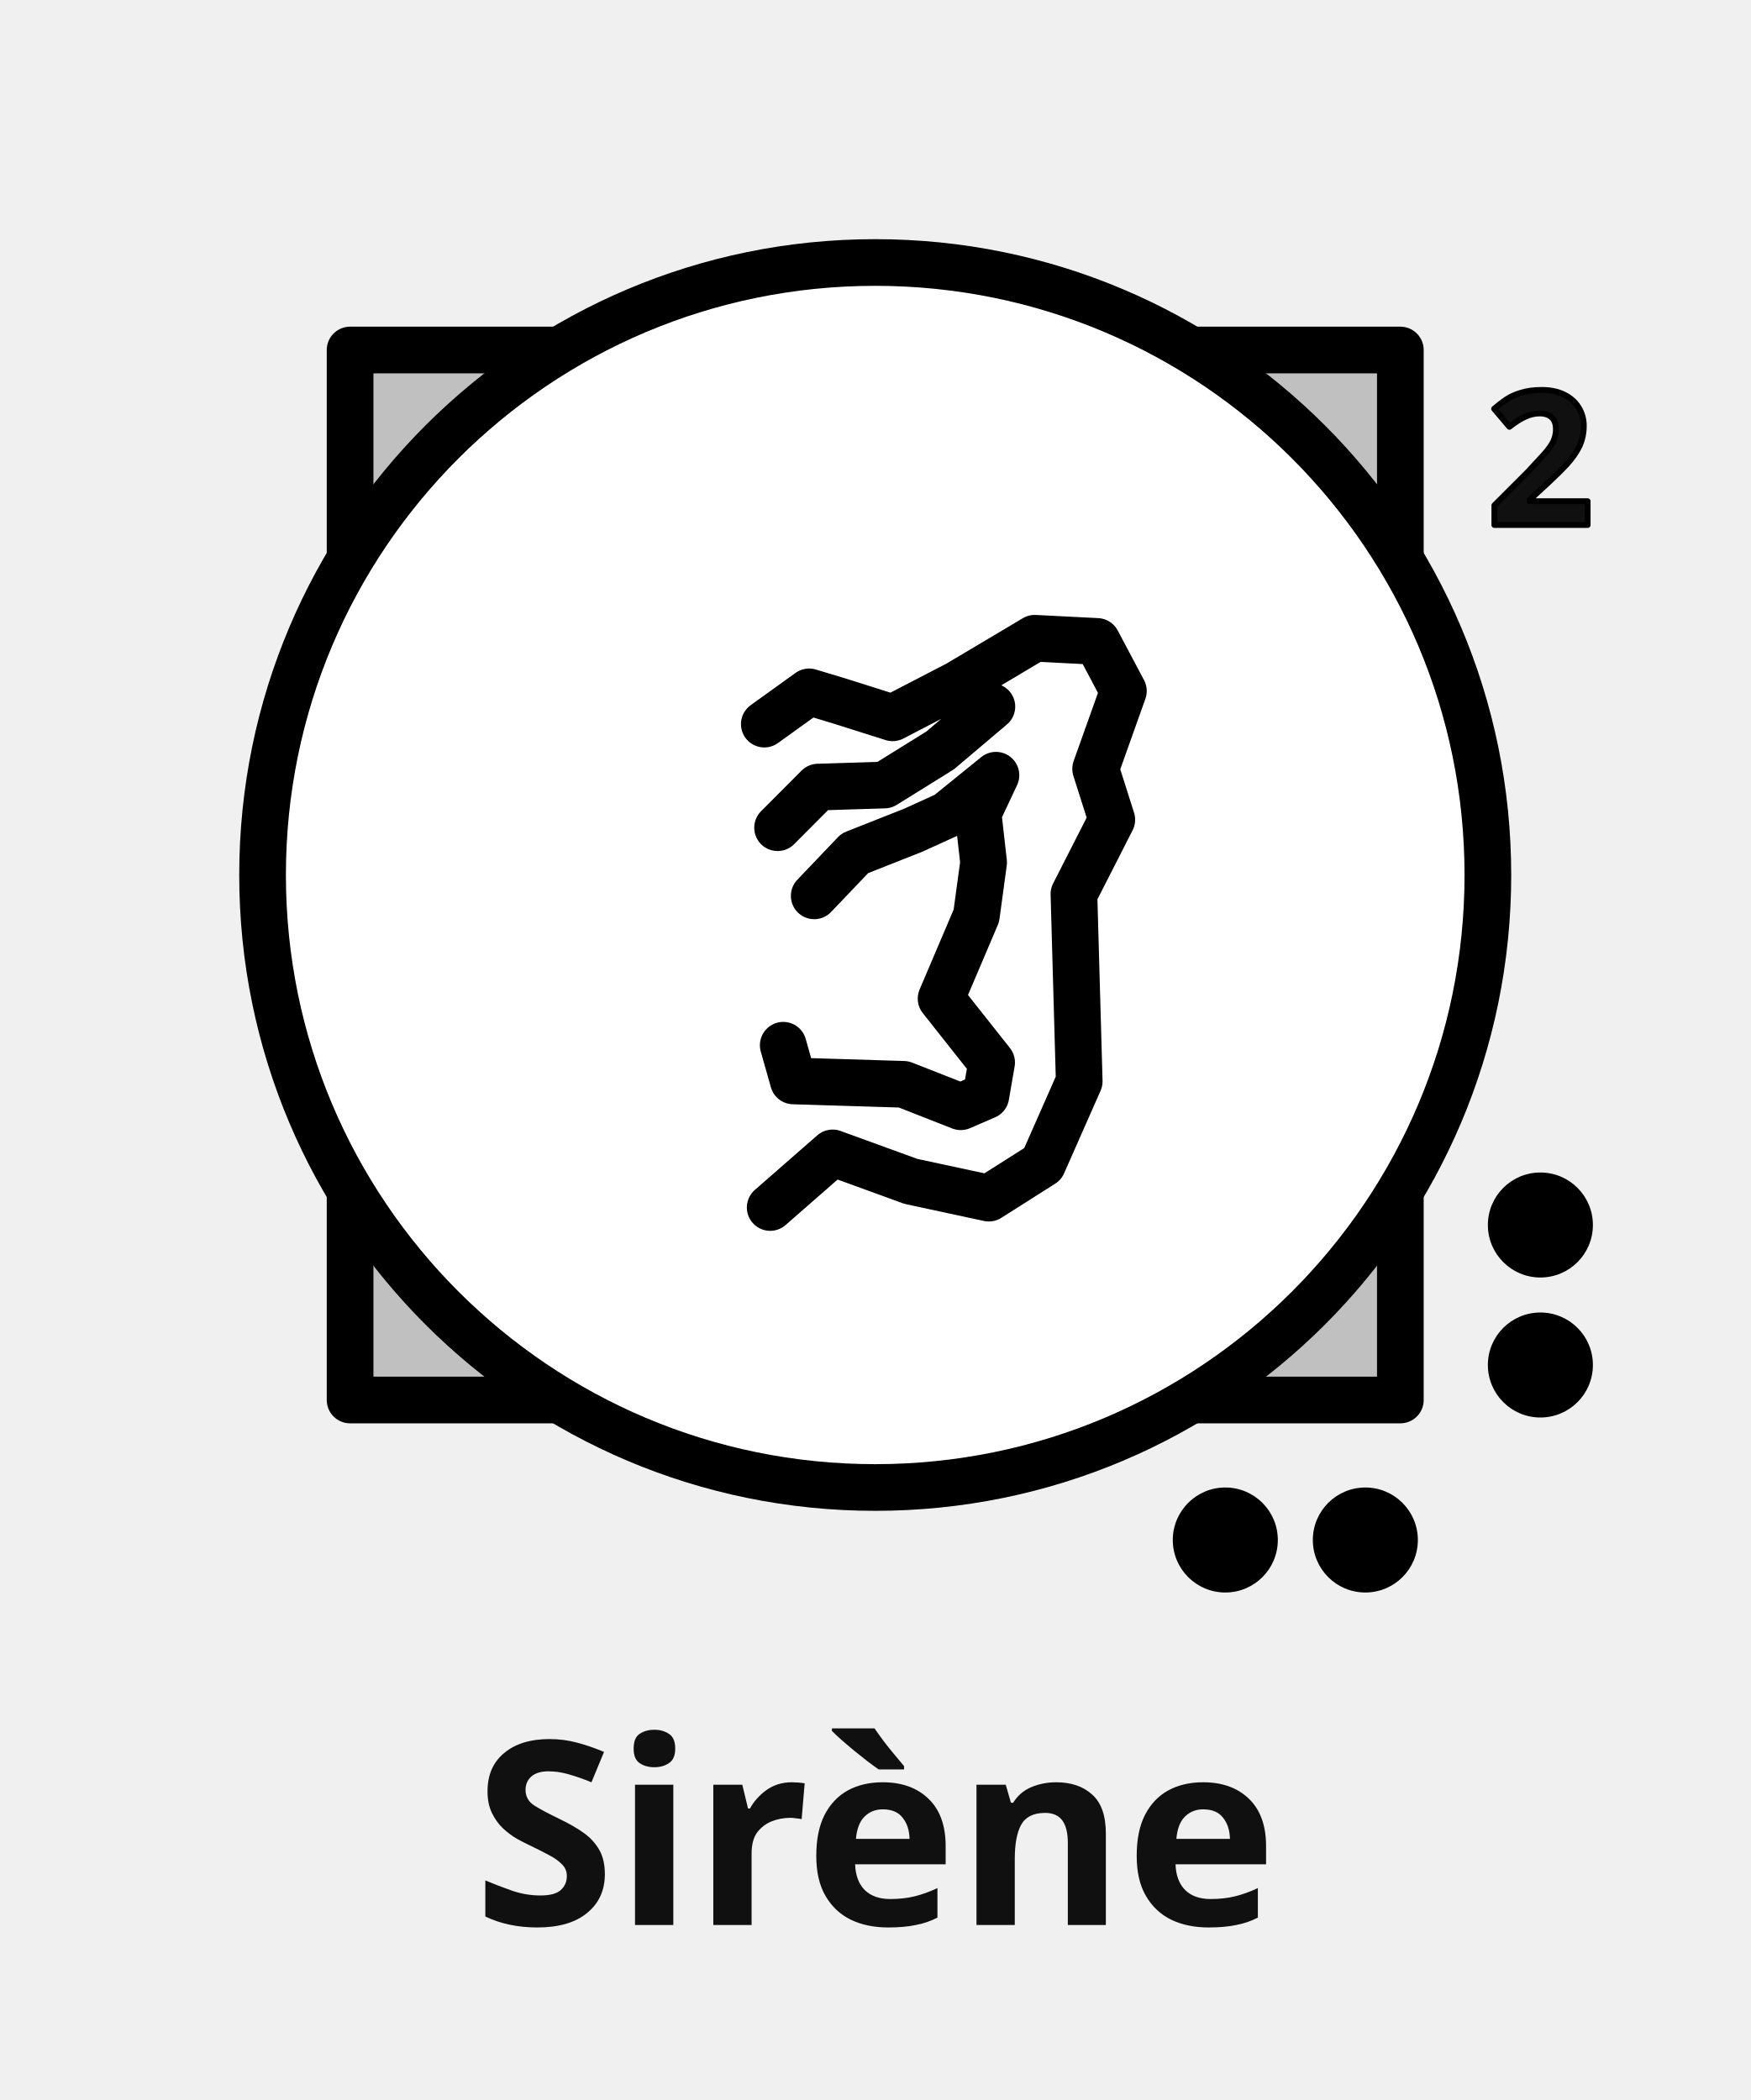
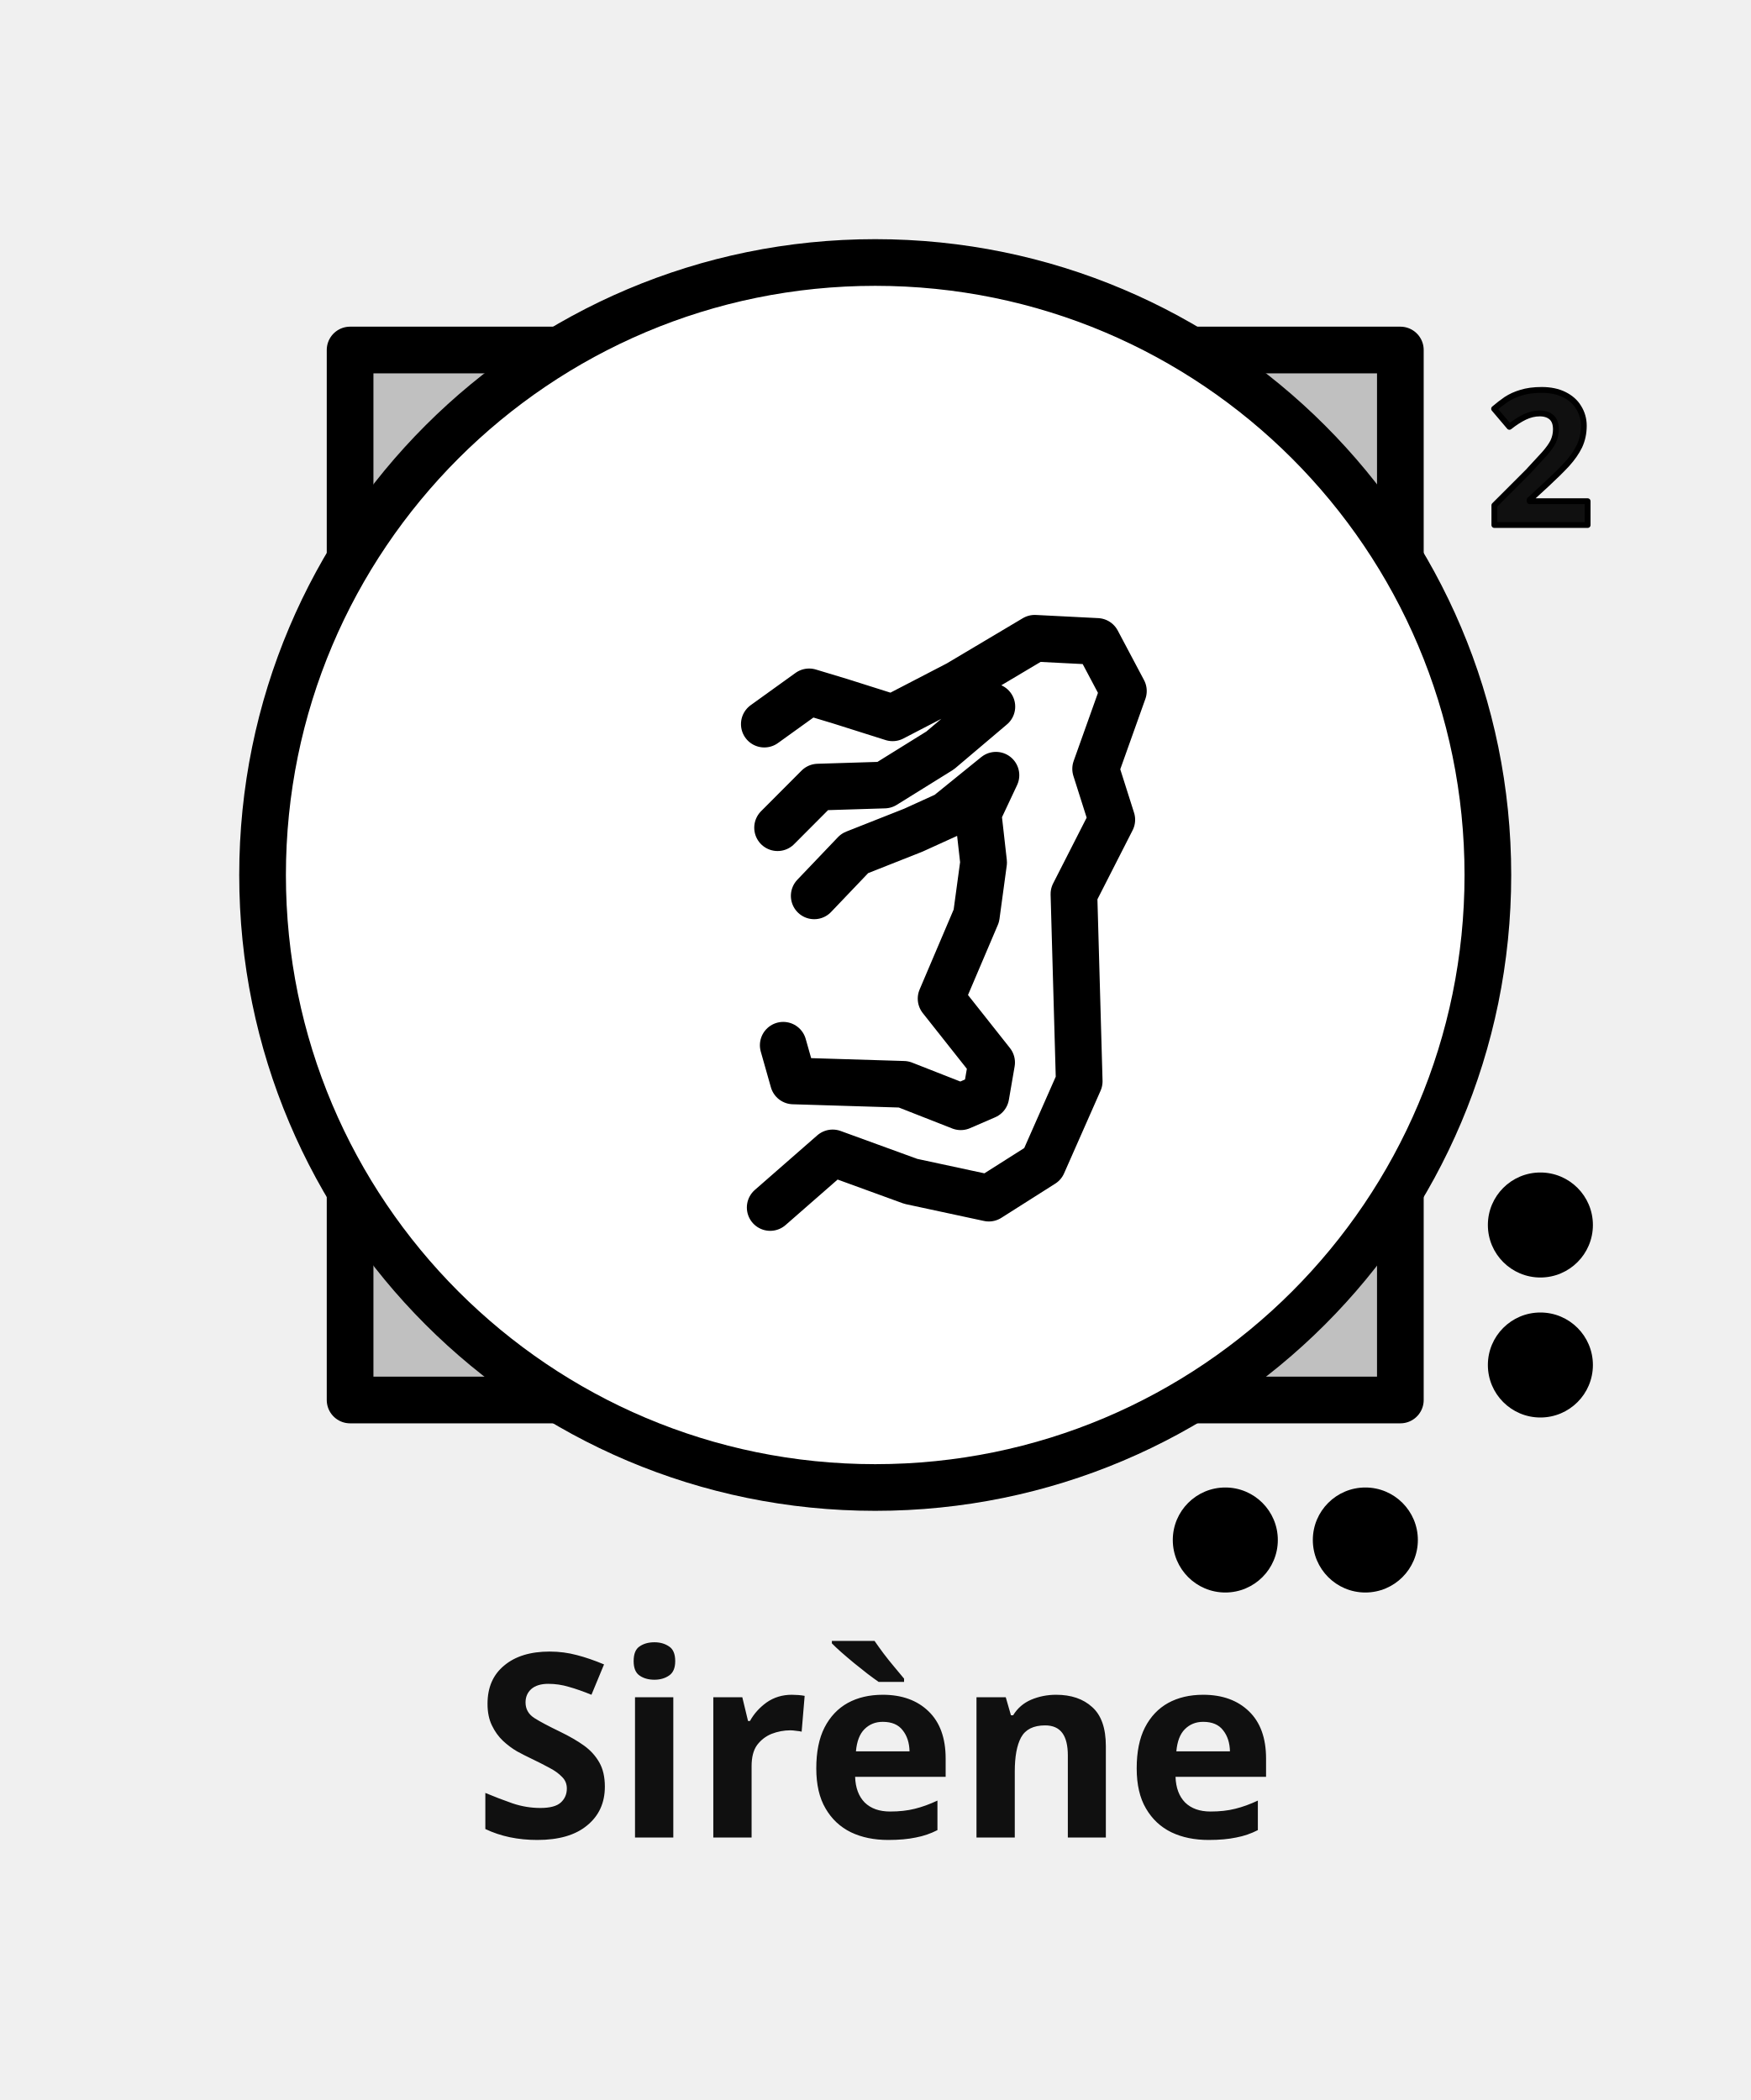
<svg xmlns="http://www.w3.org/2000/svg" width="25mm" height="30mm" viewBox="0 0 100 120" version="1.1">
  <g id="sd_2" class="icon sd" transform="translate(50,50)">
    <g style="fill:white;stroke:black;stroke-width:2pt;stroke-linejoin:round; stroke-linecap:round;">
      <path style="fill:silver" d="M -30,-30 l 60,0 00,60 -60,0 z" />
      <circle r="35" />
      <path style="fill:transparent;stroke:black;stroke-width:2pt;" d="M -30,0                 m 24,19 3.568,-3.12 4.464,1.626 4.459,0.959 3.078,-1.953 2.085,-4.724 -0.302,-10.701 2.163,-4.246 -0.923,-2.907 1.586,-4.447 -1.502,-2.834 -3.563,-0.181 -4.379,2.605 -3.741,1.941 -2.967,-0.939 -1.801,-0.544 -2.561,1.843                 m 13,-1 -2.955,2.503 -3.183,1.978 -3.791,0.118 -2.313,2.32 m 2.093,3.895 2.32,-2.432 3.339,-1.32 1.929,-0.878 2.794,-2.264 -1.022,2.175 0.317,2.81 -0.414,3.047 -2.015,4.734 2.887,3.65 -0.329,1.908 -1.435,0.621 -3.266,-1.282 -6.297,-0.193 -0.578,-2.04                 " />
      <text x="38" y="-20" style="font-weight:600;font-size:8pt;font-family:Fira Sans;fill:#101010;text-anchor:middle;stroke-width:0.25pt;">2</text>
      <circle cx="28" cy="38" r="3" style="fill:black; stroke-width:0" />
      <circle cx="20" cy="38" r="3" style="fill:black; stroke-width:0" />
      <circle cx="38" cy="28" r="3" style="fill:black; stroke-width:0" />
      <circle cx="38" cy="20" r="3" style="fill:black; stroke-width:0" />
    </g>
-     <text style="font-weight:600;font-size:11pt;line-height:1.25;font-family:Fira Sans;fill:#101010;text-anchor:middle;" x="0" y="60">Sirène</text>
+     <text style="font-weight:600;font-size:11pt;line-height:1.25;font-family:Fira Sans;fill:#101010;text-anchor:middle;" x="0" y="55">Sirène</text>
  </g>
</svg>
